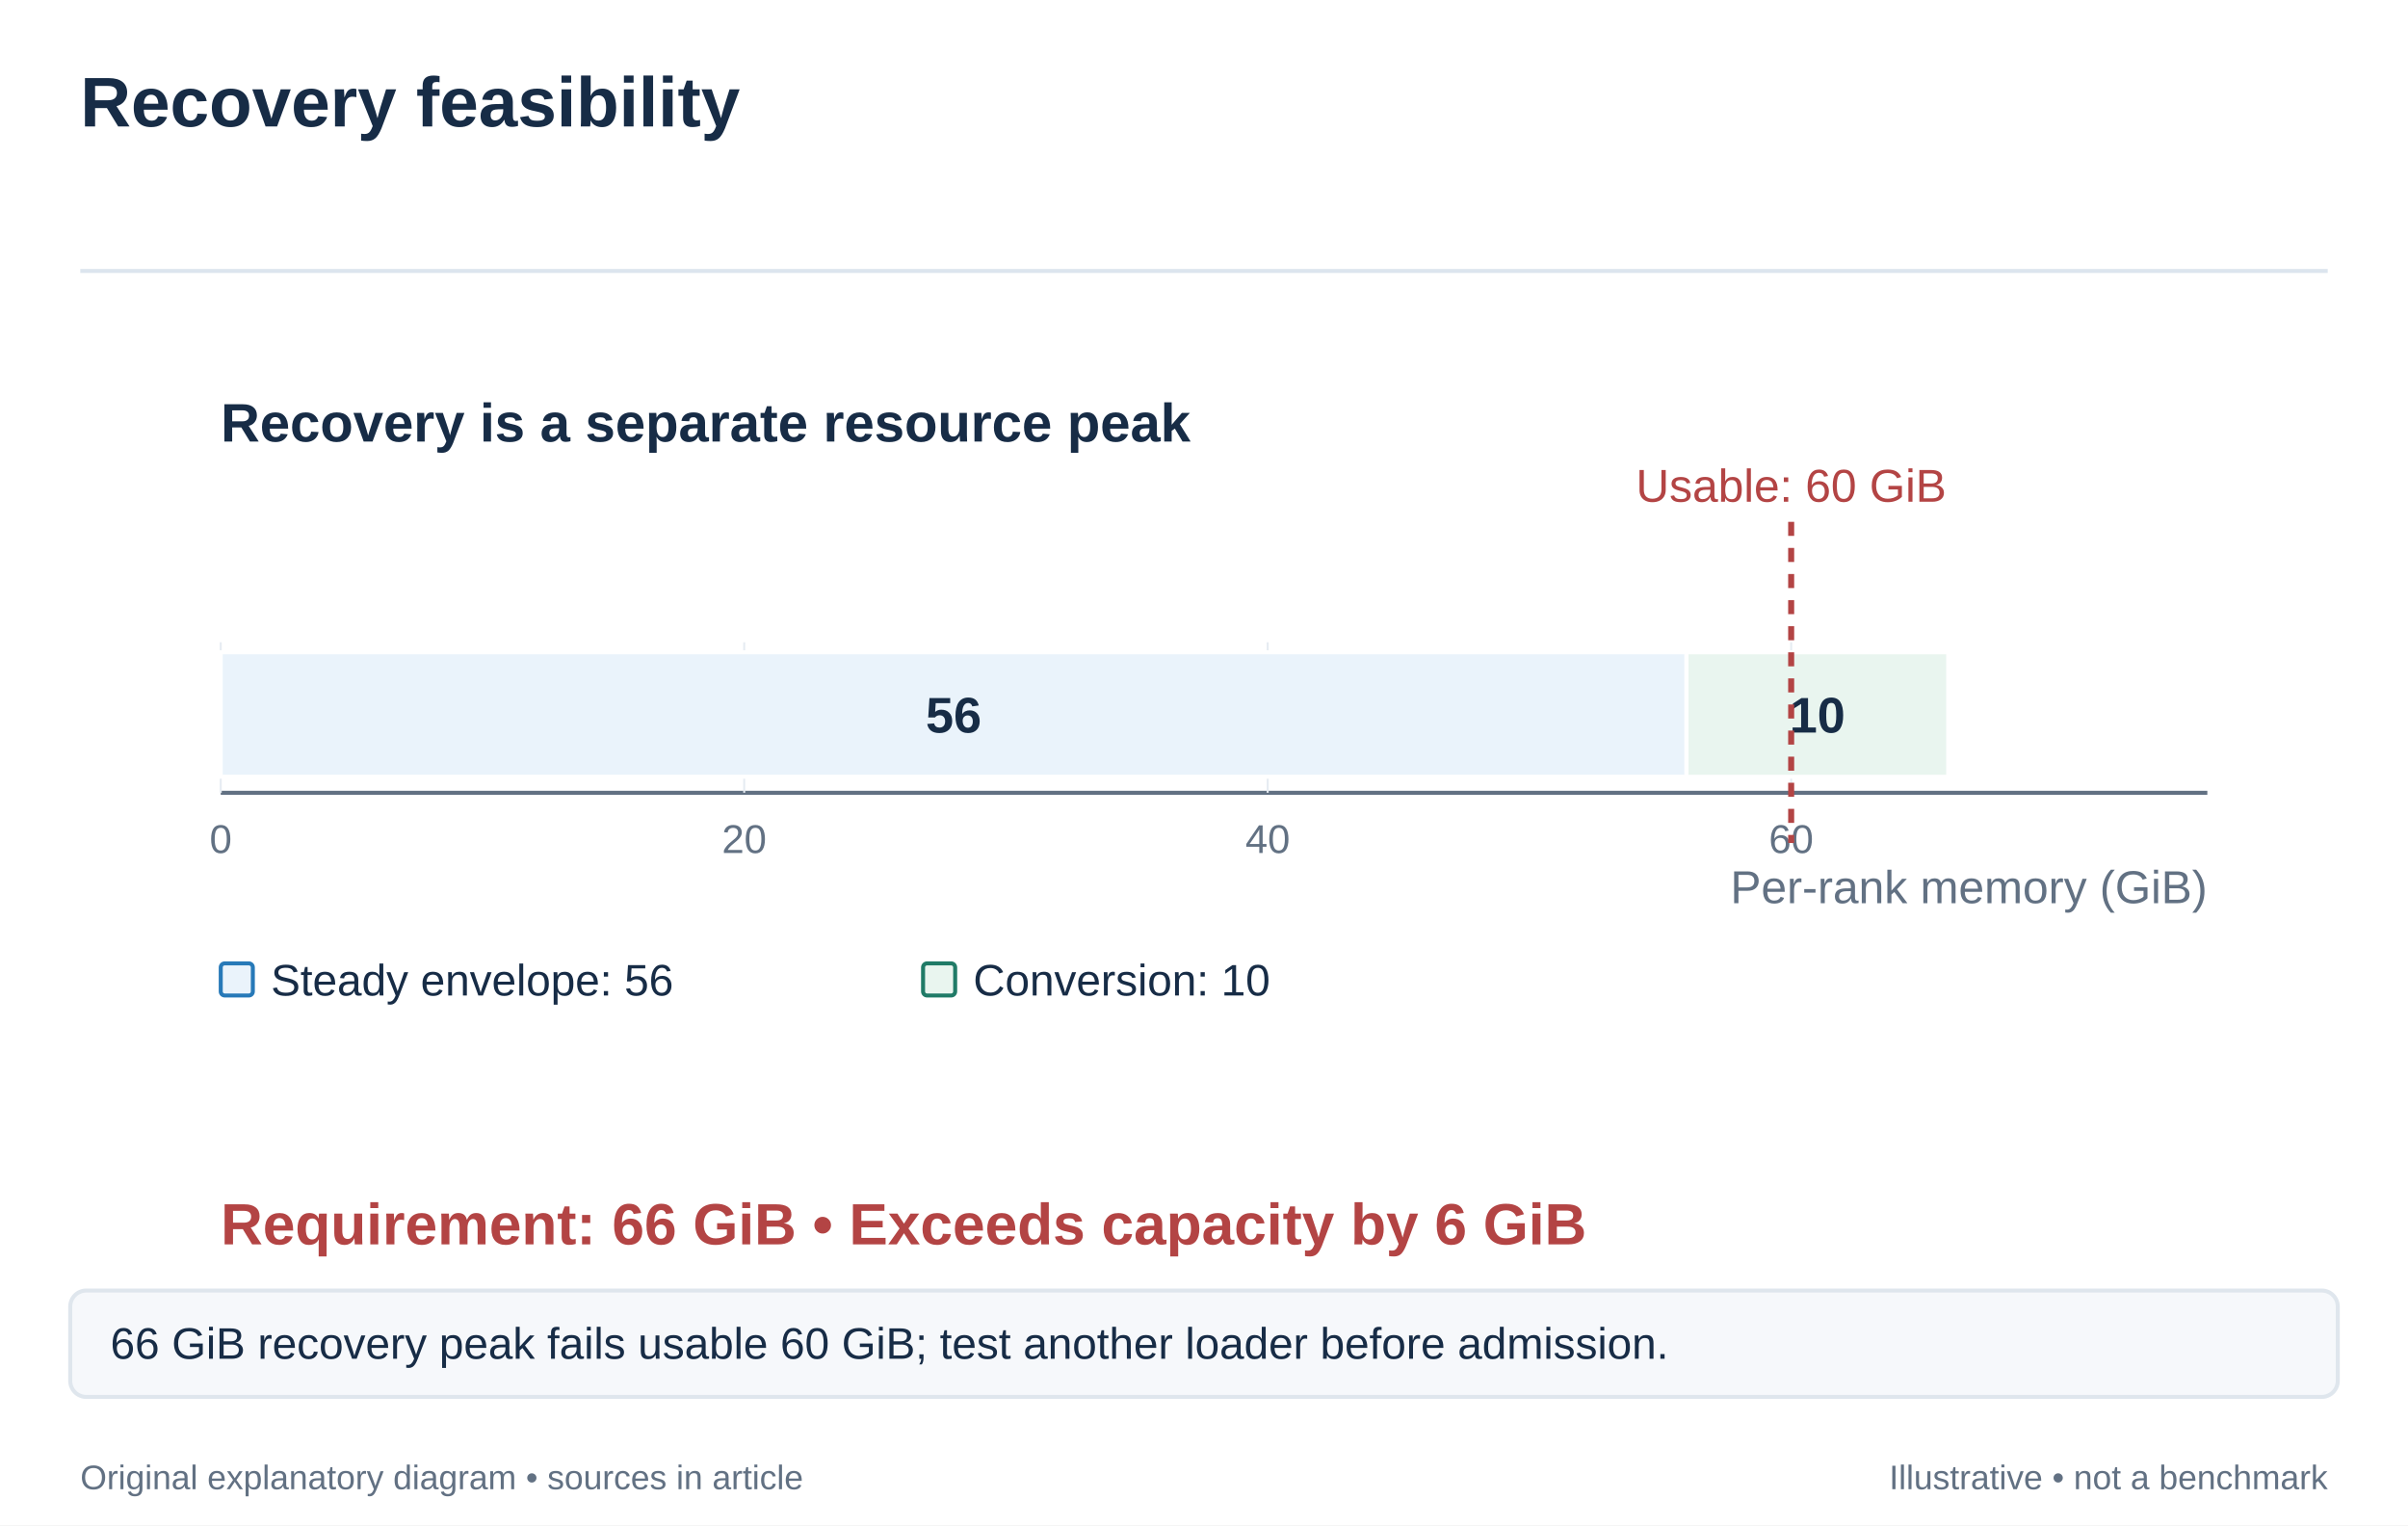
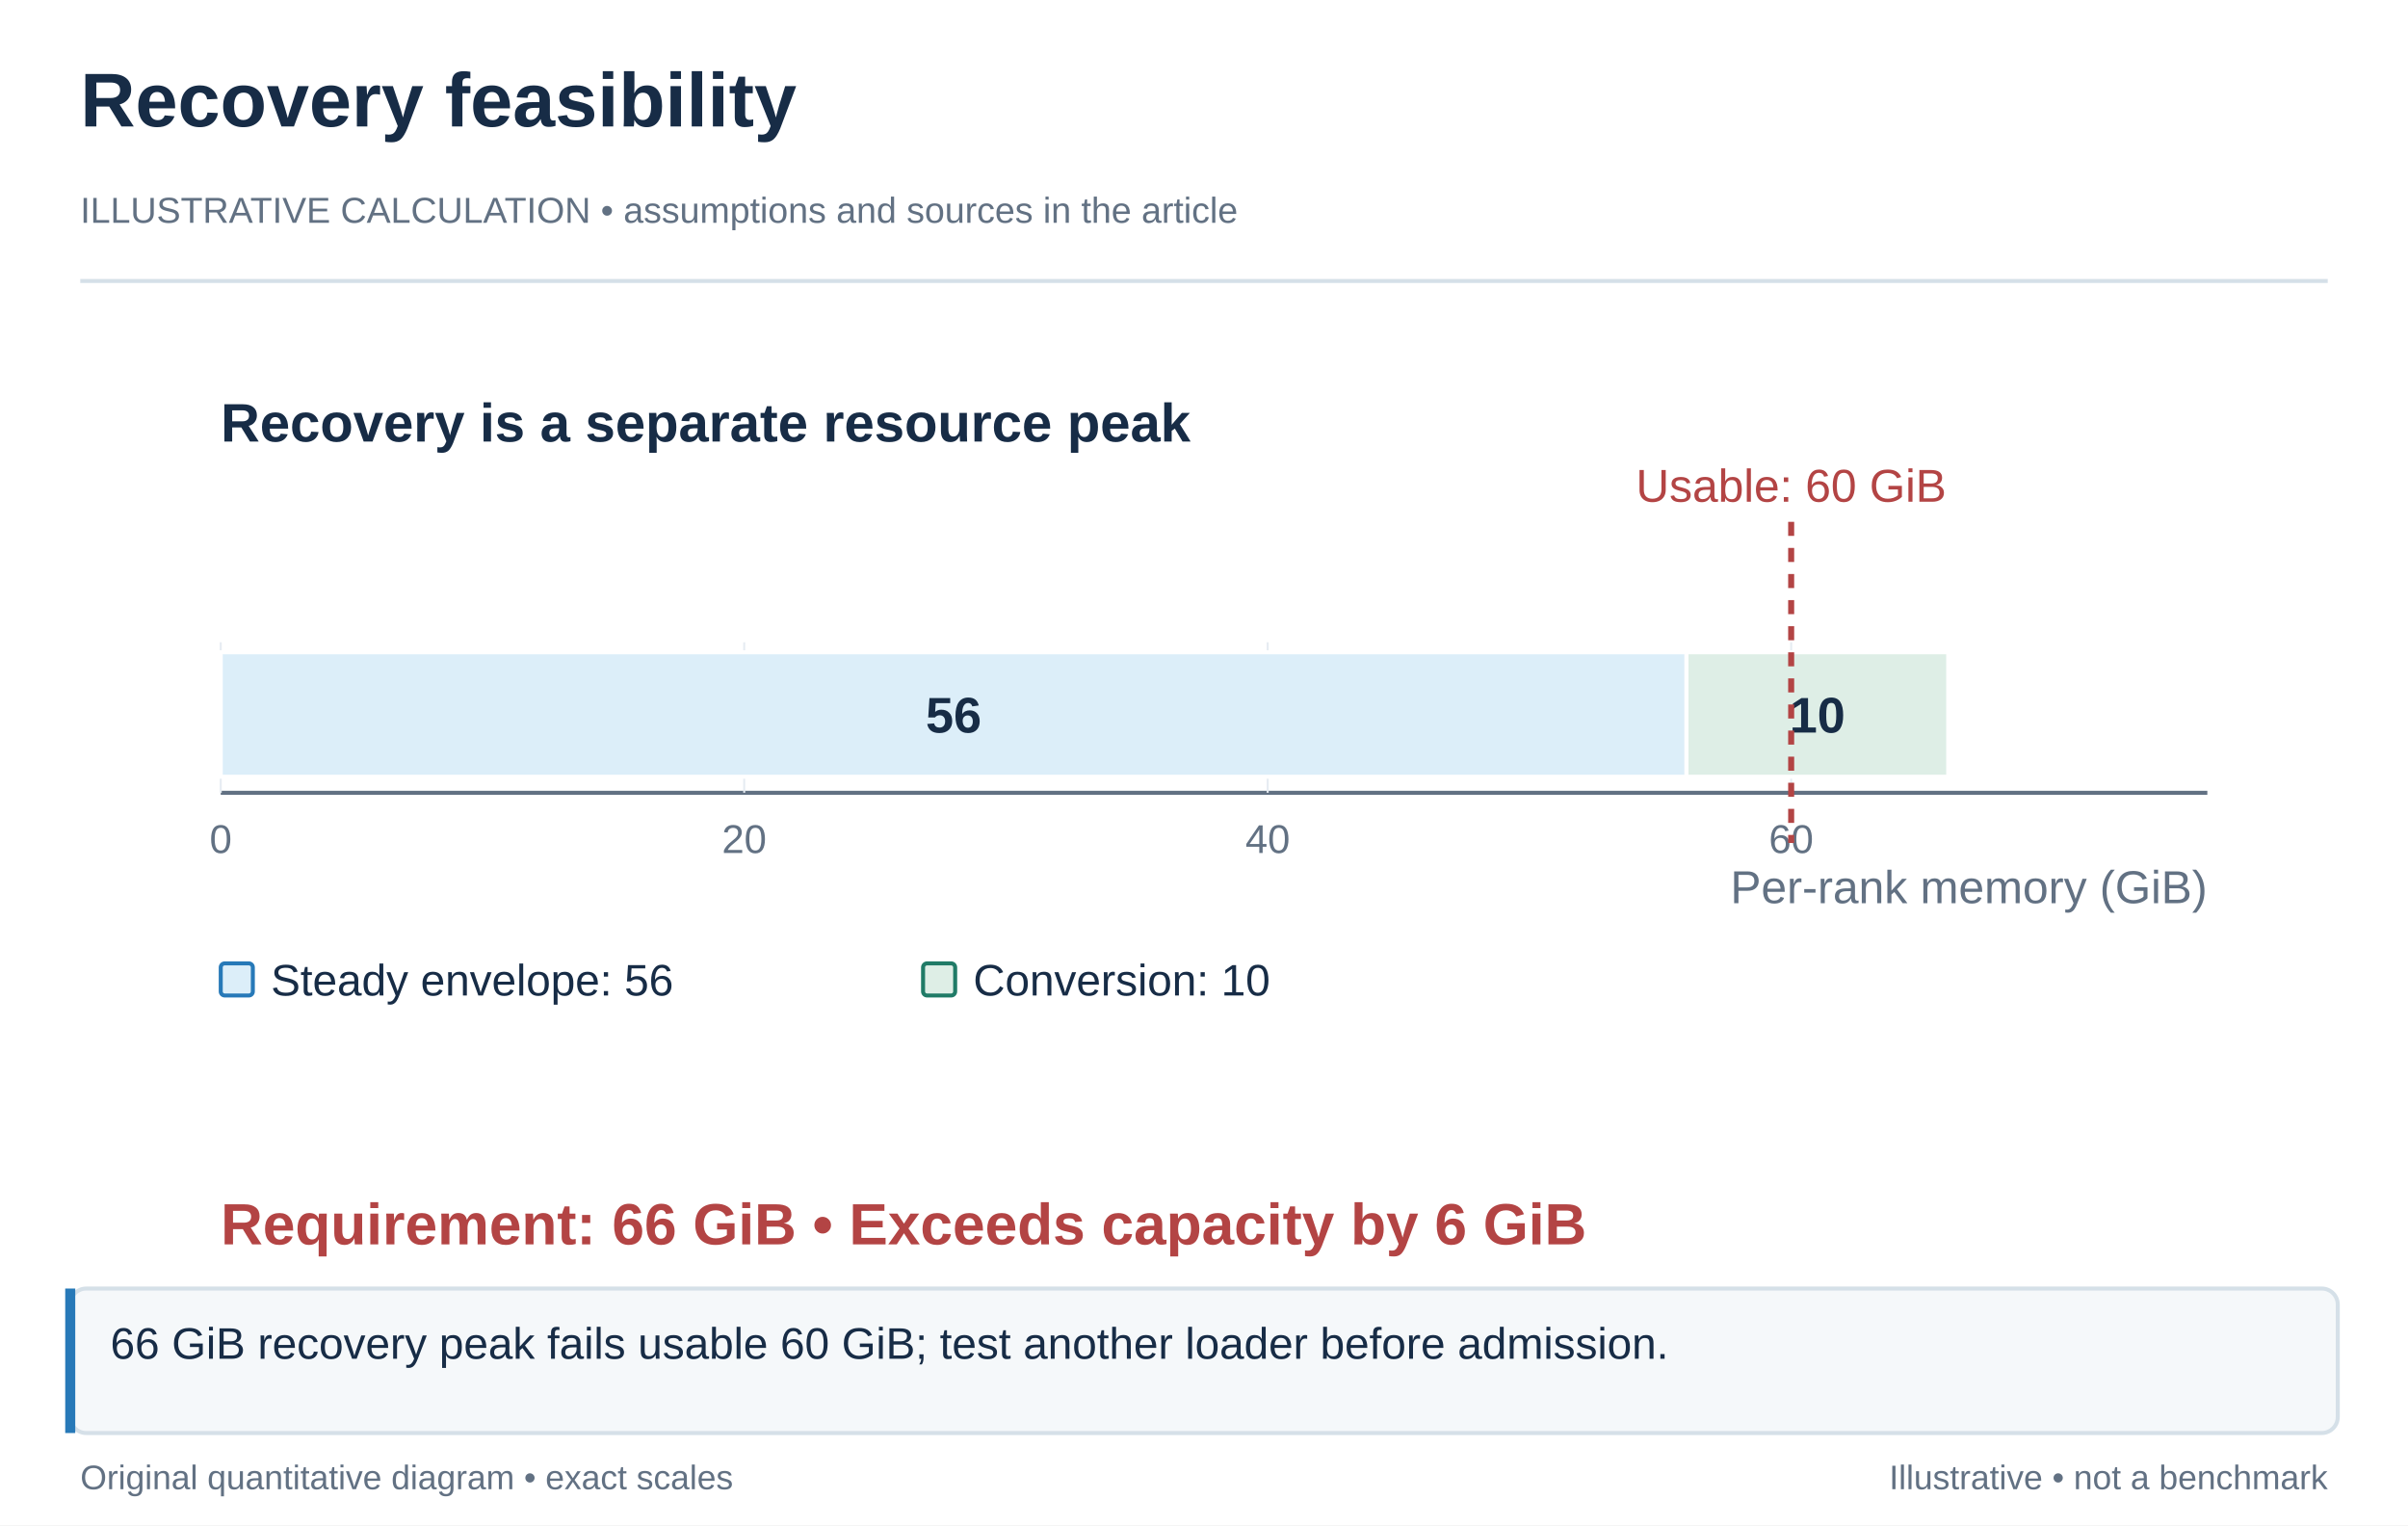
<svg xmlns="http://www.w3.org/2000/svg" width="1200" height="760" viewBox="0 0 1200 760">
  <defs>
    <marker id="a" markerWidth="9" markerHeight="9" refX="8" refY="4" orient="auto-start-reverse">
      <path d="M0,0 L0,8 L9,4 Z" fill="context-stroke" />
    </marker>
    <marker id="a2779b8" markerWidth="9" markerHeight="9" refX="8" refY="4" orient="auto-start-reverse">
      <path d="M0,0 L0,8 L9,4 Z" fill="#2779b8" />
    </marker>
    <marker id="a207b67" markerWidth="9" markerHeight="9" refX="8" refY="4" orient="auto-start-reverse">
      <path d="M0,0 L0,8 L9,4 Z" fill="#207b67" />
    </marker>
    <marker id="a7750a3" markerWidth="9" markerHeight="9" refX="8" refY="4" orient="auto-start-reverse">
      <path d="M0,0 L0,8 L9,4 Z" fill="#7750a3" />
    </marker>
    <marker id="ab16e17" markerWidth="9" markerHeight="9" refX="8" refY="4" orient="auto-start-reverse">
      <path d="M0,0 L0,8 L9,4 Z" fill="#b16e17" />
    </marker>
    <marker id="ab34444" markerWidth="9" markerHeight="9" refX="8" refY="4" orient="auto-start-reverse">
      <path d="M0,0 L0,8 L9,4 Z" fill="#b34444" />
    </marker>
    <marker id="a627183" markerWidth="9" markerHeight="9" refX="8" refY="4" orient="auto-start-reverse">
      <path d="M0,0 L0,8 L9,4 Z" fill="#627183" />
    </marker>
  </defs>
  <rect width="1200" height="760" fill="white" />
  <g font-family="Arial, sans-serif">
-     <text x="40" y="63" fill="#172c46" font-size="35" text-anchor="start" font-weight="bold">Recovery feasibility</text>
-     <path d="M40,135 L1160,135" fill="none" stroke="#dce5ee" stroke-width="2" />
+     <text x="40" y="63" fill="#172c46" font-size="38" text-anchor="start" font-weight="bold">Recovery feasibility</text>
+     <text x="40" y="111" fill="#627183" font-size="18" text-anchor="start" font-weight="normal">ILLUSTRATIVE CALCULATION • assumptions and sources in the article</text>
+     <path d="M40,140 L1160,140" fill="none" stroke="#d5e0e8" stroke-width="2" />
    <text x="110" y="220" fill="#172c46" font-size="27" text-anchor="start" font-weight="bold">Recovery is a separate resource peak</text>
    <path d="M110,395 L1100,395" fill="none" stroke="#627183" stroke-width="2" />
    <path d="M110.0,395 L110.0,320" fill="none" stroke="#e6ecf2" stroke-width="1" />
    <text x="110.0" y="425" fill="#627183" font-size="20" text-anchor="middle" font-weight="normal">0</text>
    <path d="M370.87,395 L370.87,320" fill="none" stroke="#e6ecf2" stroke-width="1" />
    <text x="370.87" y="425" fill="#627183" font-size="20" text-anchor="middle" font-weight="normal">20</text>
    <path d="M631.739,395 L631.739,320" fill="none" stroke="#e6ecf2" stroke-width="1" />
    <text x="631.739" y="425" fill="#627183" font-size="20" text-anchor="middle" font-weight="normal">40</text>
    <path d="M892.609,395 L892.609,320" fill="none" stroke="#e6ecf2" stroke-width="1" />
    <text x="892.609" y="425" fill="#627183" font-size="20" text-anchor="middle" font-weight="normal">60</text>
    <text x="1100" y="450" fill="#627183" font-size="23" text-anchor="end" font-weight="normal">Per-rank memory (GiB)</text>
-     <rect x="110" y="325" width="730.435" height="62" rx="0" fill="#eaf3fb" stroke="white" stroke-width="2" />
+     <rect x="110" y="325" width="730.435" height="62" rx="0" fill="#dceef9" stroke="white" stroke-width="2" />
    <text x="475.217" y="365" fill="#172c46" font-size="25" text-anchor="middle" font-weight="bold">56</text>
-     <rect x="840.435" y="325" width="130.435" height="62" rx="0" fill="#e9f5ef" stroke="white" stroke-width="2" />
+     <rect x="840.435" y="325" width="130.435" height="62" rx="0" fill="#deeee6" stroke="white" stroke-width="2" />
    <text x="905.652" y="365" fill="#172c46" font-size="25" text-anchor="middle" font-weight="bold">10</text>
-     <rect x="110" y="480" width="16" height="16" rx="2" fill="#eaf3fb" stroke="#2779b8" stroke-width="2" />
+     <rect x="110" y="480" width="16" height="16" rx="2" fill="#dceef9" stroke="#2779b8" stroke-width="2" />
    <text x="135" y="496" fill="#172c46" font-size="22" text-anchor="start" font-weight="normal">Steady envelope: 56</text>
-     <rect x="460" y="480" width="16" height="16" rx="2" fill="#e9f5ef" stroke="#207b67" stroke-width="2" />
+     <rect x="460" y="480" width="16" height="16" rx="2" fill="#deeee6" stroke="#207b67" stroke-width="2" />
    <text x="485" y="496" fill="#172c46" font-size="22" text-anchor="start" font-weight="normal">Conversion: 10</text>
    <path d="M892.609,260 L892.609,420" fill="none" stroke="#b34444" stroke-width="3" stroke-dasharray="7 6" />
    <text x="892.609" y="250" fill="#b34444" font-size="23" text-anchor="middle" font-weight="normal">Usable: 60 GiB</text>
    <text x="110" y="620" fill="#b34444" font-size="29" text-anchor="start" font-weight="bold">Requirement: 66 GiB • Exceeds capacity by 6 GiB</text>
-     <rect x="35" y="643" width="1130" height="53" rx="8" fill="#f6f8fb" stroke="#dfe6ed" stroke-width="2" />
+     <rect x="35" y="642" width="1130" height="72" rx="8" fill="#f5f8fa" stroke="#d5e0e8" stroke-width="2" />
+     <path d="M35,642 L35,714" fill="none" stroke="#2779b8" stroke-width="5" />
    <text x="55" y="677" fill="#172c46" font-size="22" text-anchor="start" font-weight="normal">66 GiB recovery peak fails usable 60 GiB; test another loader before admission.</text>
-     <text x="40" y="742" fill="#627183" font-size="17" text-anchor="start" font-weight="normal">Original explanatory diagram • sources in article</text>
+     <text x="40" y="742" fill="#627183" font-size="17" text-anchor="start" font-weight="normal">Original quantitative diagram • exact scales</text>
    <text x="1160" y="742" fill="#627183" font-size="17" text-anchor="end" font-weight="normal">Illustrative • not a benchmark</text>
  </g>
</svg>
